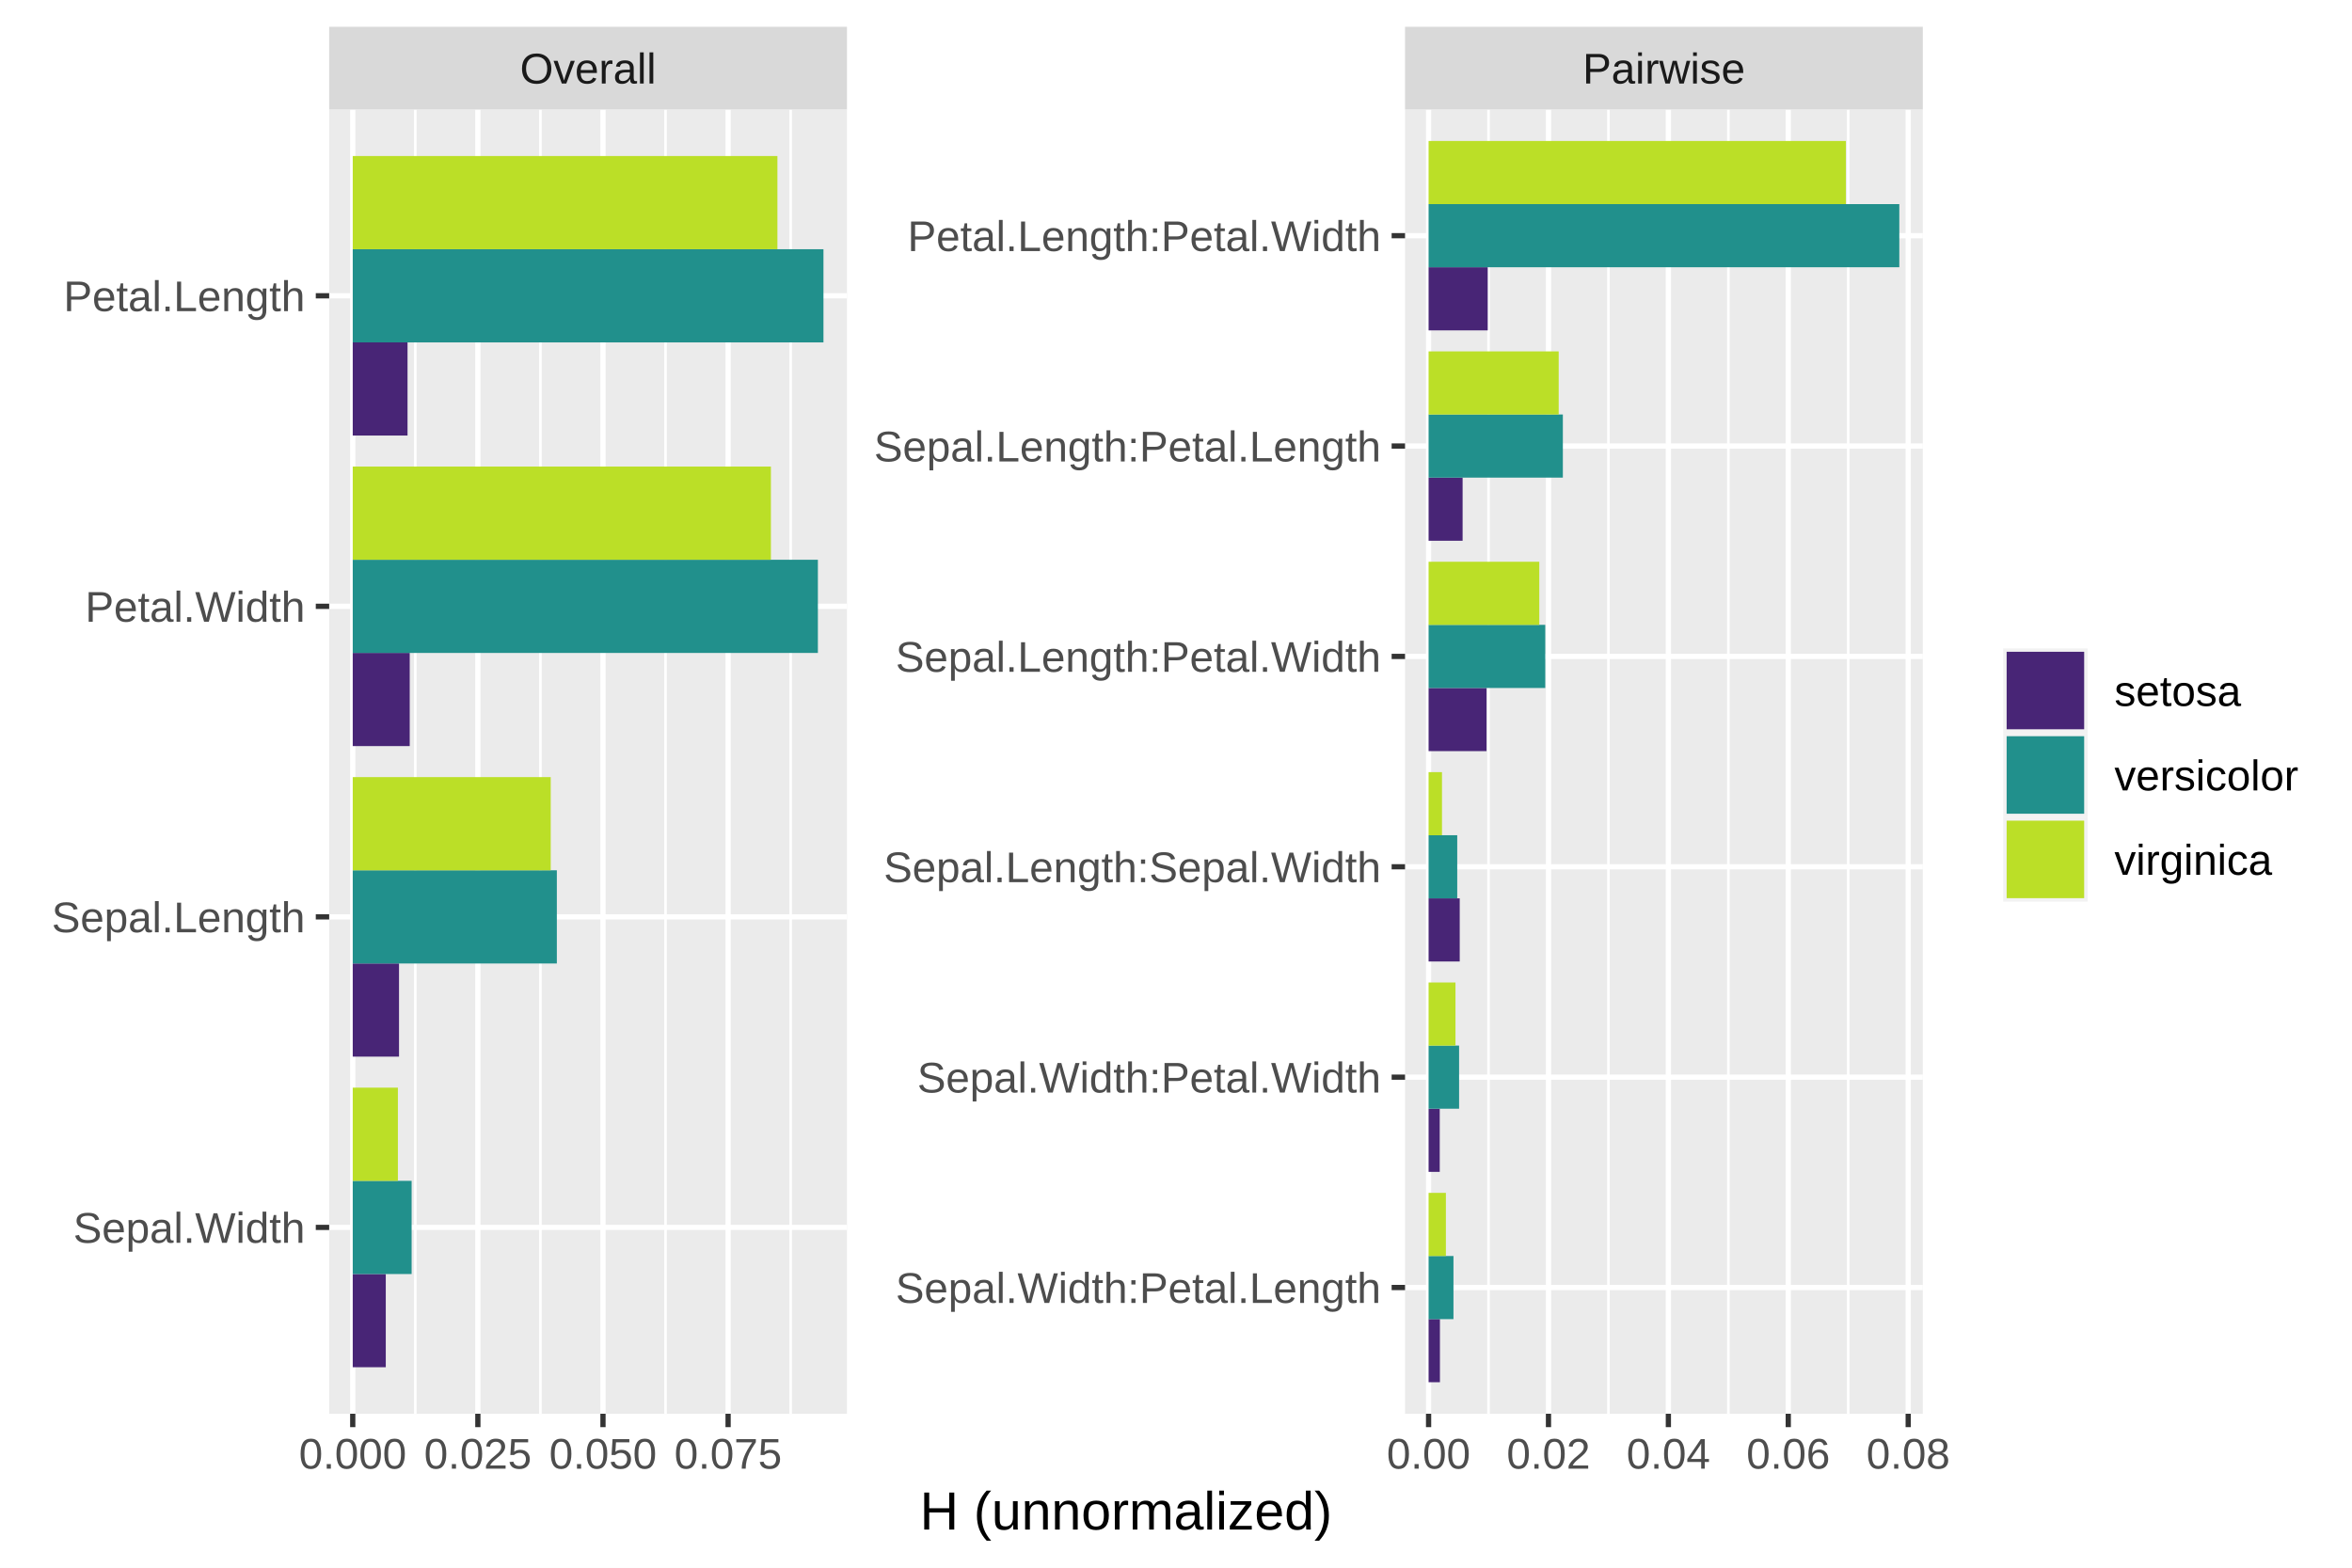
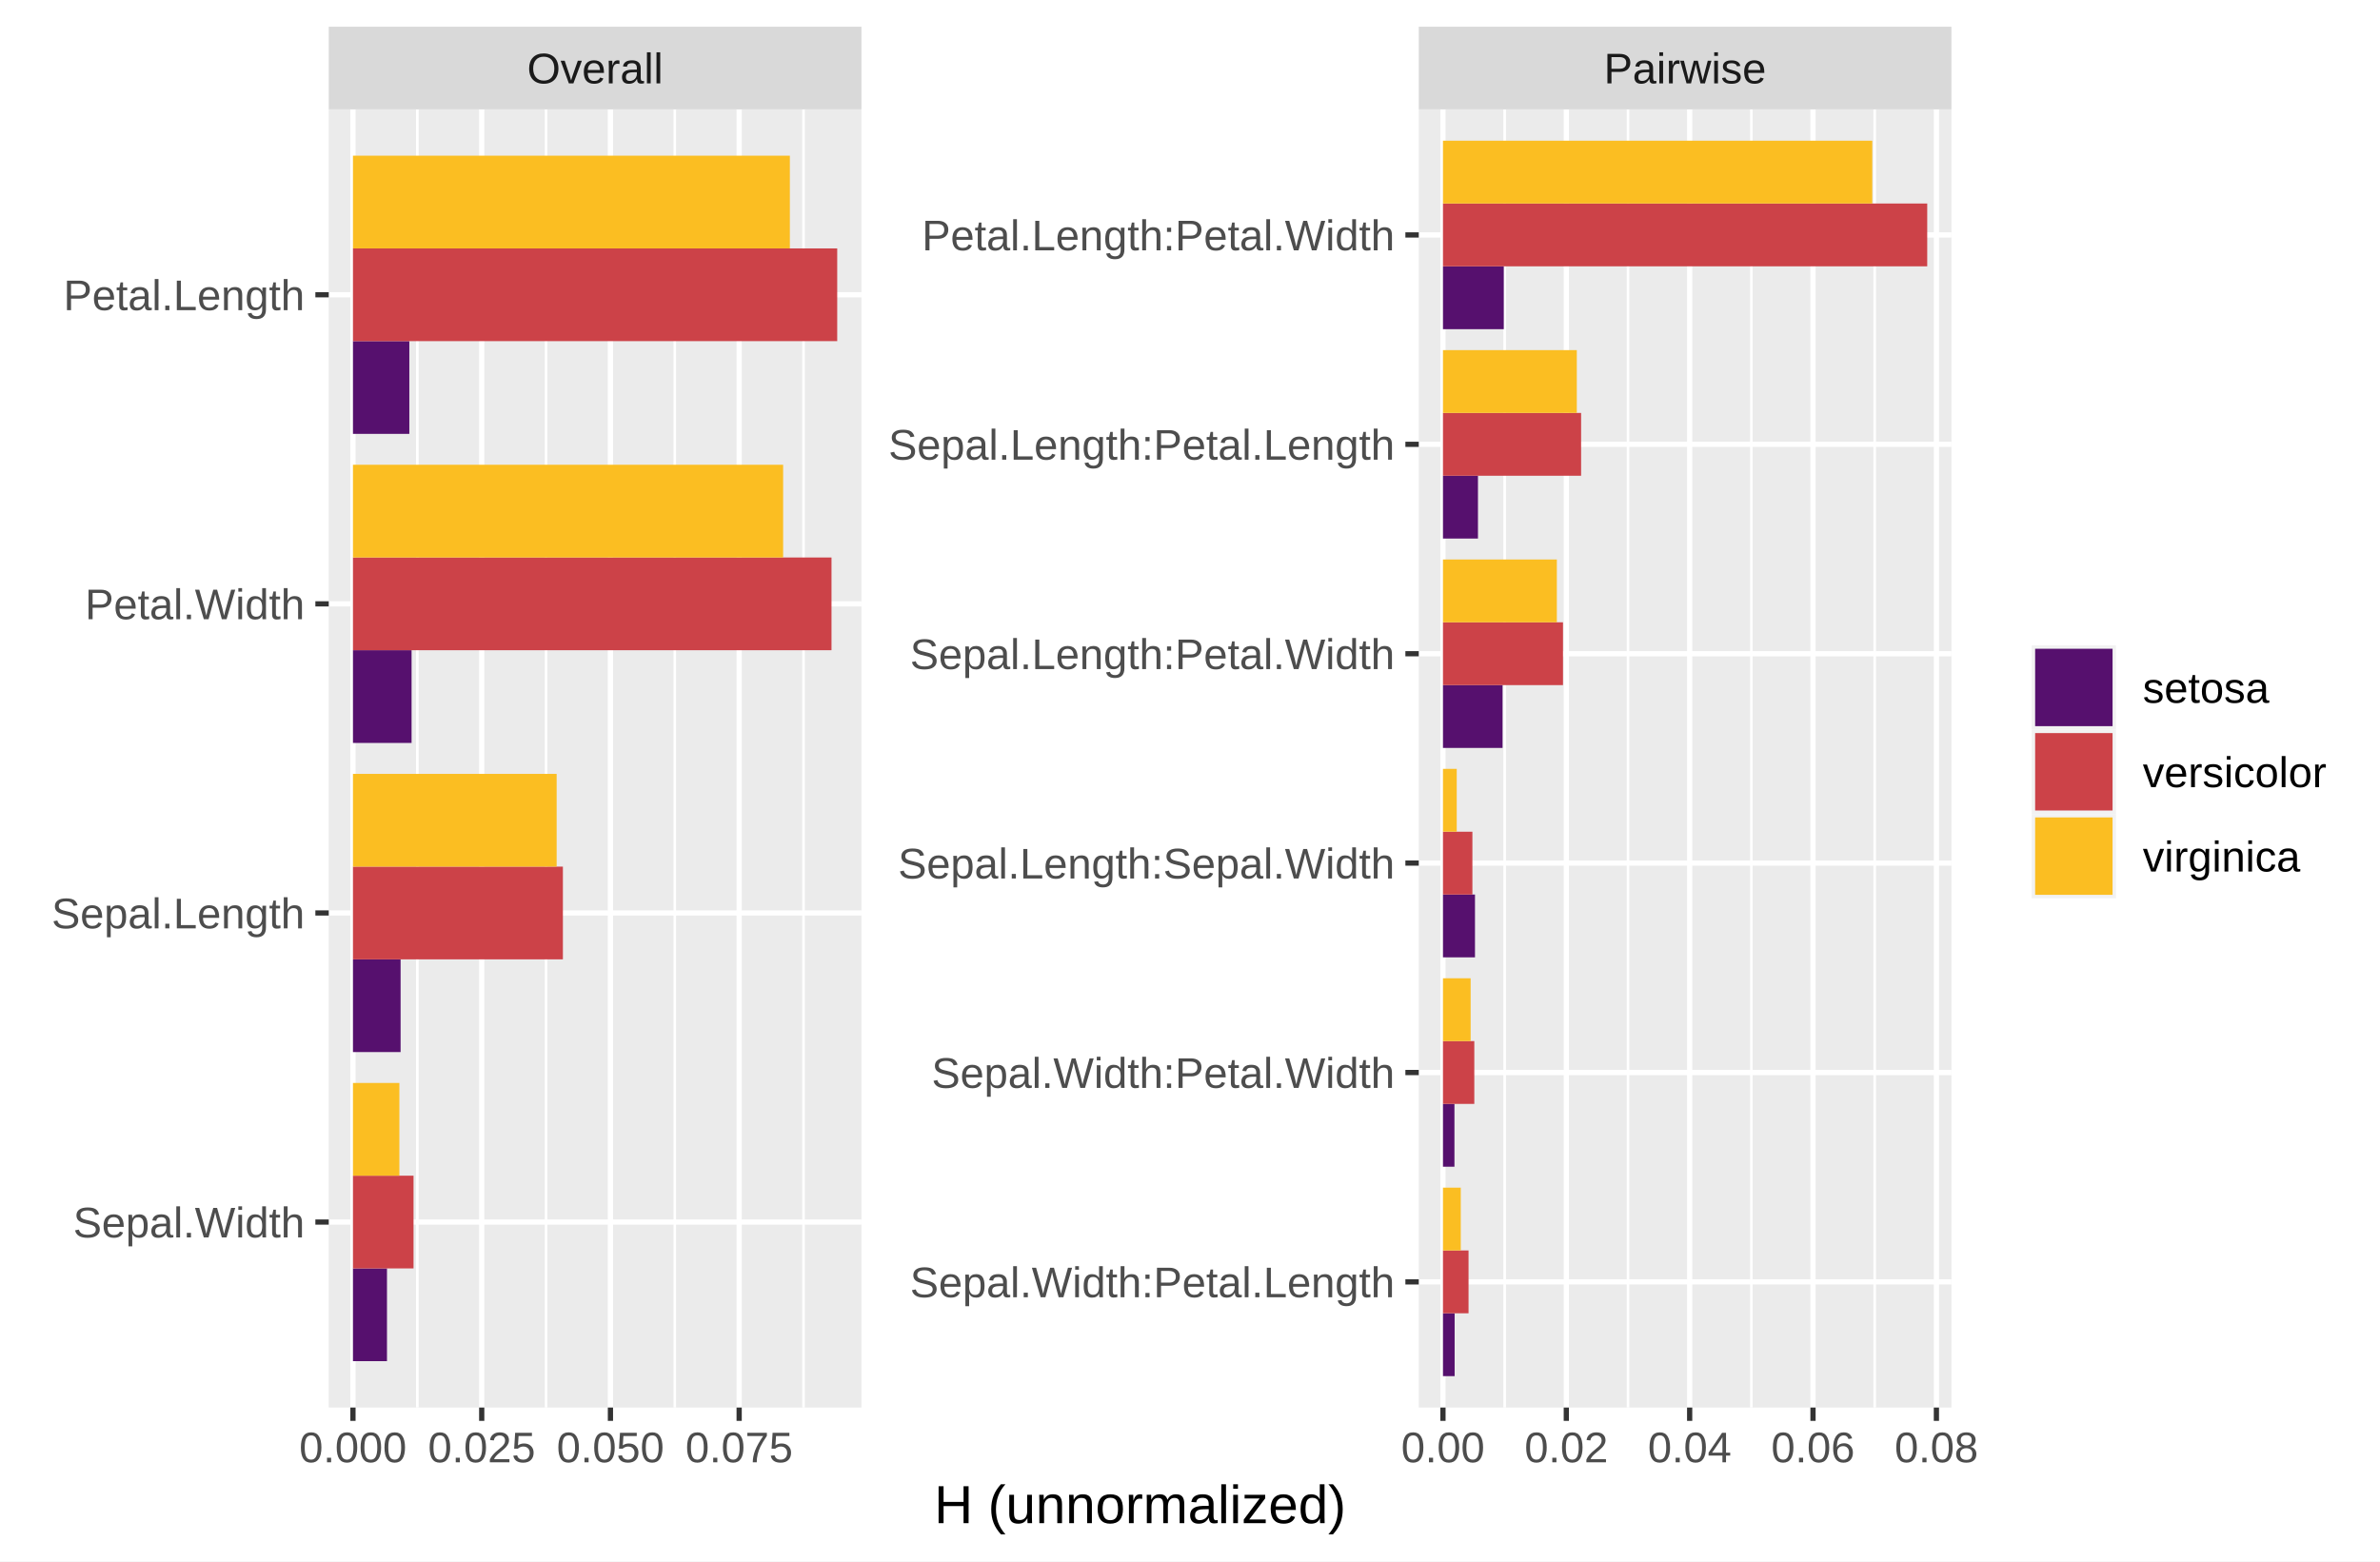
- <svg xmlns="http://www.w3.org/2000/svg" class="svglite" width="481.22pt" height="320.81pt" viewBox="0 0 481.22 320.81">
+ <svg xmlns="http://www.w3.org/2000/svg" class="svglite" width="487.59pt" height="319.90pt" viewBox="0 0 487.59 319.90">
  <defs>
    <style type="text/css">
    .svglite line, .svglite polyline, .svglite polygon, .svglite path, .svglite rect, .svglite circle {
      fill: none;
      stroke: #000000;
      stroke-linecap: round;
      stroke-linejoin: round;
      stroke-miterlimit: 10.00;
    }
    .svglite text {
      white-space: pre;
    }
  </style>
  </defs>
  <rect width="100%" height="100%" style="stroke: none; fill: #FFFFFF;" />
  <defs>
-     <clipPath id="cpMC4wMHw0ODEuMjJ8MC4wMHwzMjAuODE=">
-       <rect x="0.00" y="0.00" width="481.22" height="320.81" />
+     <clipPath id="cpMC4wMHw0ODcuNTl8MC4wMHwzMTkuOTA=">
+       <rect x="0.00" y="0.00" width="487.59" height="319.90" />
    </clipPath>
  </defs>
-   <g clip-path="url(#cpMC4wMHw0ODEuMjJ8MC4wMHwzMjAuODE=)">
-     <rect x="0.00" y="0.00" width="481.22" height="320.81" style="stroke-width: 1.07; stroke: #FFFFFF; fill: #FFFFFF;" />
+   <g clip-path="url(#cpMC4wMHw0ODcuNTl8MC4wMHwzMTkuOTA=)">
+     <rect x="0.00" y="0" width="487.59" height="319.90" style="stroke-width: 1.07; stroke: #FFFFFF; fill: #FFFFFF;" />
  </g>
  <defs>
-     <clipPath id="cpNjcuMzV8MTczLjI5fDIyLjQwfDI4OS4zMQ==">
-       <rect x="67.35" y="22.40" width="105.94" height="266.92" />
+     <clipPath id="cpNjcuMzV8MTc2LjQ4fDIyLjQwfDI4OC40MA==">
+       <rect x="67.35" y="22.40" width="109.13" height="266.01" />
    </clipPath>
  </defs>
-   <g clip-path="url(#cpNjcuMzV8MTczLjI5fDIyLjQwfDI4OS4zMQ==)">
-     <rect x="67.35" y="22.40" width="105.94" height="266.92" style="stroke-width: 1.07; stroke: none; fill: #EBEBEB;" />
-     <polyline points="84.97,289.31 84.97,22.40 " style="stroke-width: 0.53; stroke: #FFFFFF; stroke-linecap: butt;" />
-     <polyline points="110.57,289.31 110.57,22.40 " style="stroke-width: 0.53; stroke: #FFFFFF; stroke-linecap: butt;" />
-     <polyline points="136.17,289.31 136.17,22.40 " style="stroke-width: 0.53; stroke: #FFFFFF; stroke-linecap: butt;" />
-     <polyline points="161.77,289.31 161.77,22.40 " style="stroke-width: 0.53; stroke: #FFFFFF; stroke-linecap: butt;" />
-     <polyline points="67.35,251.18 173.29,251.18 " style="stroke-width: 1.07; stroke: #FFFFFF; stroke-linecap: butt;" />
-     <polyline points="67.35,187.63 173.29,187.63 " style="stroke-width: 1.07; stroke: #FFFFFF; stroke-linecap: butt;" />
-     <polyline points="67.35,124.08 173.29,124.08 " style="stroke-width: 1.07; stroke: #FFFFFF; stroke-linecap: butt;" />
-     <polyline points="67.35,60.53 173.29,60.53 " style="stroke-width: 1.07; stroke: #FFFFFF; stroke-linecap: butt;" />
-     <polyline points="72.17,289.31 72.17,22.40 " style="stroke-width: 1.07; stroke: #FFFFFF; stroke-linecap: butt;" />
-     <polyline points="97.77,289.31 97.77,22.40 " style="stroke-width: 1.07; stroke: #FFFFFF; stroke-linecap: butt;" />
-     <polyline points="123.37,289.31 123.37,22.40 " style="stroke-width: 1.07; stroke: #FFFFFF; stroke-linecap: butt;" />
-     <polyline points="148.97,289.31 148.97,22.40 " style="stroke-width: 1.07; stroke: #FFFFFF; stroke-linecap: butt;" />
-     <rect x="72.17" y="70.06" width="11.21" height="19.07" style="stroke-width: 1.07; stroke: none; stroke-linecap: butt; stroke-linejoin: miter; fill: #482576;" />
-     <rect x="72.17" y="133.61" width="11.66" height="19.07" style="stroke-width: 1.07; stroke: none; stroke-linecap: butt; stroke-linejoin: miter; fill: #482576;" />
-     <rect x="72.17" y="197.16" width="9.47" height="19.07" style="stroke-width: 1.07; stroke: none; stroke-linecap: butt; stroke-linejoin: miter; fill: #482576;" />
-     <rect x="72.17" y="260.72" width="6.76" height="19.07" style="stroke-width: 1.07; stroke: none; stroke-linecap: butt; stroke-linejoin: miter; fill: #482576;" />
-     <rect x="72.17" y="51.00" width="96.31" height="19.07" style="stroke-width: 1.07; stroke: none; stroke-linecap: butt; stroke-linejoin: miter; fill: #21908C;" />
-     <rect x="72.17" y="114.55" width="95.17" height="19.07" style="stroke-width: 1.07; stroke: none; stroke-linecap: butt; stroke-linejoin: miter; fill: #21908C;" />
-     <rect x="72.17" y="178.10" width="41.76" height="19.07" style="stroke-width: 1.07; stroke: none; stroke-linecap: butt; stroke-linejoin: miter; fill: #21908C;" />
-     <rect x="72.17" y="241.65" width="12.05" height="19.07" style="stroke-width: 1.07; stroke: none; stroke-linecap: butt; stroke-linejoin: miter; fill: #21908C;" />
-     <rect x="72.17" y="31.93" width="86.89" height="19.07" style="stroke-width: 1.07; stroke: none; stroke-linecap: butt; stroke-linejoin: miter; fill: #BBDF27;" />
-     <rect x="72.17" y="95.48" width="85.56" height="19.07" style="stroke-width: 1.07; stroke: none; stroke-linecap: butt; stroke-linejoin: miter; fill: #BBDF27;" />
-     <rect x="72.17" y="159.03" width="40.51" height="19.07" style="stroke-width: 1.07; stroke: none; stroke-linecap: butt; stroke-linejoin: miter; fill: #BBDF27;" />
-     <rect x="72.17" y="222.58" width="9.24" height="19.07" style="stroke-width: 1.07; stroke: none; stroke-linecap: butt; stroke-linejoin: miter; fill: #BBDF27;" />
+   <g clip-path="url(#cpNjcuMzV8MTc2LjQ4fDIyLjQwfDI4OC40MA==)">
+     <rect x="67.35" y="22.40" width="109.13" height="266.01" style="stroke-width: 1.07; stroke: none; fill: #EBEBEB;" />
+     <polyline points="85.50,288.40 85.50,22.40 " style="stroke-width: 0.53; stroke: #FFFFFF; stroke-linecap: butt;" />
+     <polyline points="111.87,288.40 111.87,22.40 " style="stroke-width: 0.53; stroke: #FFFFFF; stroke-linecap: butt;" />
+     <polyline points="138.24,288.40 138.24,22.40 " style="stroke-width: 0.53; stroke: #FFFFFF; stroke-linecap: butt;" />
+     <polyline points="164.62,288.40 164.62,22.40 " style="stroke-width: 0.53; stroke: #FFFFFF; stroke-linecap: butt;" />
+     <polyline points="67.35,250.40 176.48,250.40 " style="stroke-width: 1.07; stroke: #FFFFFF; stroke-linecap: butt;" />
+     <polyline points="67.35,187.07 176.48,187.07 " style="stroke-width: 1.07; stroke: #FFFFFF; stroke-linecap: butt;" />
+     <polyline points="67.35,123.73 176.48,123.73 " style="stroke-width: 1.07; stroke: #FFFFFF; stroke-linecap: butt;" />
+     <polyline points="67.35,60.40 176.48,60.40 " style="stroke-width: 1.07; stroke: #FFFFFF; stroke-linecap: butt;" />
+     <polyline points="72.31,288.40 72.31,22.40 " style="stroke-width: 1.07; stroke: #FFFFFF; stroke-linecap: butt;" />
+     <polyline points="98.69,288.40 98.69,22.40 " style="stroke-width: 1.07; stroke: #FFFFFF; stroke-linecap: butt;" />
+     <polyline points="125.06,288.40 125.06,22.40 " style="stroke-width: 1.07; stroke: #FFFFFF; stroke-linecap: butt;" />
+     <polyline points="151.43,288.40 151.43,22.40 " style="stroke-width: 1.07; stroke: #FFFFFF; stroke-linecap: butt;" />
+     <rect x="72.31" y="69.90" width="11.55" height="19.00" style="stroke-width: 1.07; stroke: none; stroke-linecap: butt; stroke-linejoin: miter; fill: #56106E;" />
+     <rect x="72.31" y="133.23" width="12.01" height="19.00" style="stroke-width: 1.07; stroke: none; stroke-linecap: butt; stroke-linejoin: miter; fill: #56106E;" />
+     <rect x="72.31" y="196.57" width="9.76" height="19.00" style="stroke-width: 1.07; stroke: none; stroke-linecap: butt; stroke-linejoin: miter; fill: #56106E;" />
+     <rect x="72.31" y="259.90" width="6.97" height="19.00" style="stroke-width: 1.07; stroke: none; stroke-linecap: butt; stroke-linejoin: miter; fill: #56106E;" />
+     <rect x="72.31" y="50.90" width="99.21" height="19.00" style="stroke-width: 1.07; stroke: none; stroke-linecap: butt; stroke-linejoin: miter; fill: #CC4248;" />
+     <rect x="72.31" y="114.23" width="98.04" height="19.00" style="stroke-width: 1.07; stroke: none; stroke-linecap: butt; stroke-linejoin: miter; fill: #CC4248;" />
+     <rect x="72.31" y="177.57" width="43.01" height="19.00" style="stroke-width: 1.07; stroke: none; stroke-linecap: butt; stroke-linejoin: miter; fill: #CC4248;" />
+     <rect x="72.31" y="240.90" width="12.41" height="19.00" style="stroke-width: 1.07; stroke: none; stroke-linecap: butt; stroke-linejoin: miter; fill: #CC4248;" />
+     <rect x="72.31" y="31.90" width="89.51" height="19.00" style="stroke-width: 1.07; stroke: none; stroke-linecap: butt; stroke-linejoin: miter; fill: #FBBE22;" />
+     <rect x="72.31" y="95.23" width="88.13" height="19.00" style="stroke-width: 1.07; stroke: none; stroke-linecap: butt; stroke-linejoin: miter; fill: #FBBE22;" />
+     <rect x="72.31" y="158.57" width="41.73" height="19.00" style="stroke-width: 1.07; stroke: none; stroke-linecap: butt; stroke-linejoin: miter; fill: #FBBE22;" />
+     <rect x="72.31" y="221.90" width="9.51" height="19.00" style="stroke-width: 1.07; stroke: none; stroke-linecap: butt; stroke-linejoin: miter; fill: #FBBE22;" />
  </g>
-   <g clip-path="url(#cpMC4wMHw0ODEuMjJ8MC4wMHwzMjAuODE=)">
+   <g clip-path="url(#cpMC4wMHw0ODcuNTl8MC4wMHwzMTkuOTA=)">
</g>
  <defs>
-     <clipPath id="cpMjg3LjQ3fDM5My40MXwyMi40MHwyODkuMzE=">
-       <rect x="287.47" y="22.40" width="105.94" height="266.92" />
+     <clipPath id="cpMjkwLjY2fDM5OS43OXwyMi40MHwyODguNDA=">
+       <rect x="290.66" y="22.40" width="109.13" height="266.01" />
    </clipPath>
  </defs>
-   <g clip-path="url(#cpMjg3LjQ3fDM5My40MXwyMi40MHwyODkuMzE=)">
-     <rect x="287.47" y="22.40" width="105.94" height="266.92" style="stroke-width: 1.07; stroke: none; fill: #EBEBEB;" />
-     <polyline points="304.55,289.31 304.55,22.40 " style="stroke-width: 0.53; stroke: #FFFFFF; stroke-linecap: butt;" />
-     <polyline points="329.08,289.31 329.08,22.40 " style="stroke-width: 0.53; stroke: #FFFFFF; stroke-linecap: butt;" />
-     <polyline points="353.62,289.31 353.62,22.40 " style="stroke-width: 0.53; stroke: #FFFFFF; stroke-linecap: butt;" />
-     <polyline points="378.15,289.31 378.15,22.40 " style="stroke-width: 0.53; stroke: #FFFFFF; stroke-linecap: butt;" />
-     <polyline points="287.47,263.48 393.41,263.48 " style="stroke-width: 1.07; stroke: #FFFFFF; stroke-linecap: butt;" />
-     <polyline points="287.47,220.43 393.41,220.43 " style="stroke-width: 1.07; stroke: #FFFFFF; stroke-linecap: butt;" />
-     <polyline points="287.47,177.38 393.41,177.38 " style="stroke-width: 1.07; stroke: #FFFFFF; stroke-linecap: butt;" />
-     <polyline points="287.47,134.33 393.41,134.33 " style="stroke-width: 1.07; stroke: #FFFFFF; stroke-linecap: butt;" />
-     <polyline points="287.47,91.28 393.41,91.28 " style="stroke-width: 1.07; stroke: #FFFFFF; stroke-linecap: butt;" />
-     <polyline points="287.47,48.23 393.41,48.23 " style="stroke-width: 1.07; stroke: #FFFFFF; stroke-linecap: butt;" />
-     <polyline points="292.29,289.31 292.29,22.40 " style="stroke-width: 1.07; stroke: #FFFFFF; stroke-linecap: butt;" />
-     <polyline points="316.82,289.31 316.82,22.40 " style="stroke-width: 1.07; stroke: #FFFFFF; stroke-linecap: butt;" />
-     <polyline points="341.35,289.31 341.35,22.40 " style="stroke-width: 1.07; stroke: #FFFFFF; stroke-linecap: butt;" />
-     <polyline points="365.88,289.31 365.88,22.40 " style="stroke-width: 1.07; stroke: #FFFFFF; stroke-linecap: butt;" />
-     <polyline points="390.42,289.31 390.42,22.40 " style="stroke-width: 1.07; stroke: #FFFFFF; stroke-linecap: butt;" />
-     <rect x="292.29" y="54.69" width="12.10" height="12.92" style="stroke-width: 1.07; stroke: none; stroke-linecap: butt; stroke-linejoin: miter; fill: #482576;" />
-     <rect x="292.29" y="97.74" width="6.96" height="12.92" style="stroke-width: 1.07; stroke: none; stroke-linecap: butt; stroke-linejoin: miter; fill: #482576;" />
-     <rect x="292.29" y="140.79" width="11.86" height="12.92" style="stroke-width: 1.07; stroke: none; stroke-linecap: butt; stroke-linejoin: miter; fill: #482576;" />
-     <rect x="292.29" y="183.84" width="6.37" height="12.92" style="stroke-width: 1.07; stroke: none; stroke-linecap: butt; stroke-linejoin: miter; fill: #482576;" />
-     <rect x="292.29" y="226.89" width="2.28" height="12.92" style="stroke-width: 1.07; stroke: none; stroke-linecap: butt; stroke-linejoin: miter; fill: #482576;" />
-     <rect x="292.29" y="269.94" width="2.32" height="12.92" style="stroke-width: 1.07; stroke: none; stroke-linecap: butt; stroke-linejoin: miter; fill: #482576;" />
-     <rect x="292.29" y="41.77" width="96.31" height="12.92" style="stroke-width: 1.07; stroke: none; stroke-linecap: butt; stroke-linejoin: miter; fill: #21908C;" />
-     <rect x="292.29" y="84.82" width="27.47" height="12.92" style="stroke-width: 1.07; stroke: none; stroke-linecap: butt; stroke-linejoin: miter; fill: #21908C;" />
-     <rect x="292.29" y="127.87" width="23.87" height="12.92" style="stroke-width: 1.07; stroke: none; stroke-linecap: butt; stroke-linejoin: miter; fill: #21908C;" />
-     <rect x="292.29" y="170.92" width="5.86" height="12.92" style="stroke-width: 1.07; stroke: none; stroke-linecap: butt; stroke-linejoin: miter; fill: #21908C;" />
-     <rect x="292.29" y="213.97" width="6.24" height="12.92" style="stroke-width: 1.07; stroke: none; stroke-linecap: butt; stroke-linejoin: miter; fill: #21908C;" />
-     <rect x="292.29" y="257.03" width="5.09" height="12.92" style="stroke-width: 1.07; stroke: none; stroke-linecap: butt; stroke-linejoin: miter; fill: #21908C;" />
-     <rect x="292.29" y="28.85" width="85.38" height="12.92" style="stroke-width: 1.07; stroke: none; stroke-linecap: butt; stroke-linejoin: miter; fill: #BBDF27;" />
-     <rect x="292.29" y="71.91" width="26.62" height="12.92" style="stroke-width: 1.07; stroke: none; stroke-linecap: butt; stroke-linejoin: miter; fill: #BBDF27;" />
-     <rect x="292.29" y="114.96" width="22.65" height="12.92" style="stroke-width: 1.07; stroke: none; stroke-linecap: butt; stroke-linejoin: miter; fill: #BBDF27;" />
-     <rect x="292.29" y="158.01" width="2.74" height="12.92" style="stroke-width: 1.07; stroke: none; stroke-linecap: butt; stroke-linejoin: miter; fill: #BBDF27;" />
-     <rect x="292.29" y="201.06" width="5.50" height="12.92" style="stroke-width: 1.07; stroke: none; stroke-linecap: butt; stroke-linejoin: miter; fill: #BBDF27;" />
-     <rect x="292.29" y="244.11" width="3.54" height="12.92" style="stroke-width: 1.07; stroke: none; stroke-linecap: butt; stroke-linejoin: miter; fill: #BBDF27;" />
+   <g clip-path="url(#cpMjkwLjY2fDM5OS43OXwyMi40MHwyODguNDA=)">
+     <rect x="290.66" y="22.40" width="109.13" height="266.01" style="stroke-width: 1.07; stroke: none; fill: #EBEBEB;" />
+     <polyline points="308.26,288.40 308.26,22.40 " style="stroke-width: 0.53; stroke: #FFFFFF; stroke-linecap: butt;" />
+     <polyline points="333.53,288.40 333.53,22.40 " style="stroke-width: 0.53; stroke: #FFFFFF; stroke-linecap: butt;" />
+     <polyline points="358.80,288.40 358.80,22.40 " style="stroke-width: 0.53; stroke: #FFFFFF; stroke-linecap: butt;" />
+     <polyline points="384.07,288.40 384.07,22.40 " style="stroke-width: 0.53; stroke: #FFFFFF; stroke-linecap: butt;" />
+     <polyline points="290.66,262.66 399.79,262.66 " style="stroke-width: 1.07; stroke: #FFFFFF; stroke-linecap: butt;" />
+     <polyline points="290.66,219.76 399.79,219.76 " style="stroke-width: 1.07; stroke: #FFFFFF; stroke-linecap: butt;" />
+     <polyline points="290.66,176.85 399.79,176.85 " style="stroke-width: 1.07; stroke: #FFFFFF; stroke-linecap: butt;" />
+     <polyline points="290.66,133.95 399.79,133.95 " style="stroke-width: 1.07; stroke: #FFFFFF; stroke-linecap: butt;" />
+     <polyline points="290.66,91.04 399.79,91.04 " style="stroke-width: 1.07; stroke: #FFFFFF; stroke-linecap: butt;" />
+     <polyline points="290.66,48.14 399.79,48.14 " style="stroke-width: 1.07; stroke: #FFFFFF; stroke-linecap: butt;" />
+     <polyline points="295.62,288.40 295.62,22.40 " style="stroke-width: 1.07; stroke: #FFFFFF; stroke-linecap: butt;" />
+     <polyline points="320.89,288.40 320.89,22.40 " style="stroke-width: 1.07; stroke: #FFFFFF; stroke-linecap: butt;" />
+     <polyline points="346.16,288.40 346.16,22.40 " style="stroke-width: 1.07; stroke: #FFFFFF; stroke-linecap: butt;" />
+     <polyline points="371.43,288.40 371.43,22.40 " style="stroke-width: 1.07; stroke: #FFFFFF; stroke-linecap: butt;" />
+     <polyline points="396.71,288.40 396.71,22.40 " style="stroke-width: 1.07; stroke: #FFFFFF; stroke-linecap: butt;" />
+     <rect x="295.62" y="54.58" width="12.46" height="12.87" style="stroke-width: 1.07; stroke: none; stroke-linecap: butt; stroke-linejoin: miter; fill: #56106E;" />
+     <rect x="295.62" y="97.48" width="7.17" height="12.87" style="stroke-width: 1.07; stroke: none; stroke-linecap: butt; stroke-linejoin: miter; fill: #56106E;" />
+     <rect x="295.62" y="140.38" width="12.21" height="12.87" style="stroke-width: 1.07; stroke: none; stroke-linecap: butt; stroke-linejoin: miter; fill: #56106E;" />
+     <rect x="295.62" y="183.29" width="6.56" height="12.87" style="stroke-width: 1.07; stroke: none; stroke-linecap: butt; stroke-linejoin: miter; fill: #56106E;" />
+     <rect x="295.62" y="226.19" width="2.35" height="12.87" style="stroke-width: 1.07; stroke: none; stroke-linecap: butt; stroke-linejoin: miter; fill: #56106E;" />
+     <rect x="295.62" y="269.10" width="2.39" height="12.87" style="stroke-width: 1.07; stroke: none; stroke-linecap: butt; stroke-linejoin: miter; fill: #56106E;" />
+     <rect x="295.62" y="41.70" width="99.21" height="12.87" style="stroke-width: 1.07; stroke: none; stroke-linecap: butt; stroke-linejoin: miter; fill: #CC4248;" />
+     <rect x="295.62" y="84.61" width="28.30" height="12.87" style="stroke-width: 1.07; stroke: none; stroke-linecap: butt; stroke-linejoin: miter; fill: #CC4248;" />
+     <rect x="295.62" y="127.51" width="24.59" height="12.87" style="stroke-width: 1.07; stroke: none; stroke-linecap: butt; stroke-linejoin: miter; fill: #CC4248;" />
+     <rect x="295.62" y="170.42" width="6.03" height="12.87" style="stroke-width: 1.07; stroke: none; stroke-linecap: butt; stroke-linejoin: miter; fill: #CC4248;" />
+     <rect x="295.62" y="213.32" width="6.42" height="12.87" style="stroke-width: 1.07; stroke: none; stroke-linecap: butt; stroke-linejoin: miter; fill: #CC4248;" />
+     <rect x="295.62" y="256.22" width="5.24" height="12.87" style="stroke-width: 1.07; stroke: none; stroke-linecap: butt; stroke-linejoin: miter; fill: #CC4248;" />
+     <rect x="295.62" y="28.83" width="87.95" height="12.87" style="stroke-width: 1.07; stroke: none; stroke-linecap: butt; stroke-linejoin: miter; fill: #FBBE22;" />
+     <rect x="295.62" y="71.74" width="27.42" height="12.87" style="stroke-width: 1.07; stroke: none; stroke-linecap: butt; stroke-linejoin: miter; fill: #FBBE22;" />
+     <rect x="295.62" y="114.64" width="23.33" height="12.87" style="stroke-width: 1.07; stroke: none; stroke-linecap: butt; stroke-linejoin: miter; fill: #FBBE22;" />
+     <rect x="295.62" y="157.54" width="2.82" height="12.87" style="stroke-width: 1.07; stroke: none; stroke-linecap: butt; stroke-linejoin: miter; fill: #FBBE22;" />
+     <rect x="295.62" y="200.45" width="5.67" height="12.87" style="stroke-width: 1.07; stroke: none; stroke-linecap: butt; stroke-linejoin: miter; fill: #FBBE22;" />
+     <rect x="295.62" y="243.35" width="3.65" height="12.87" style="stroke-width: 1.07; stroke: none; stroke-linecap: butt; stroke-linejoin: miter; fill: #FBBE22;" />
  </g>
-   <g clip-path="url(#cpMC4wMHw0ODEuMjJ8MC4wMHwzMjAuODE=)">
+   <g clip-path="url(#cpMC4wMHw0ODcuNTl8MC4wMHwzMTkuOTA=)">
</g>
  <defs>
-     <clipPath id="cpNjcuMzV8MTczLjI5fDUuNDh8MjIuNDA=">
-       <rect x="67.35" y="5.48" width="105.94" height="16.92" />
+     <clipPath id="cpNjcuMzV8MTc2LjQ4fDUuNDh8MjIuNDA=">
+       <rect x="67.35" y="5.48" width="109.13" height="16.92" />
    </clipPath>
  </defs>
-   <g clip-path="url(#cpNjcuMzV8MTczLjI5fDUuNDh8MjIuNDA=)">
-     <rect x="67.35" y="5.48" width="105.94" height="16.92" style="stroke-width: 1.07; stroke: none; fill: #D9D9D9;" />
-     <text x="120.32" y="17.09" text-anchor="middle" style="font-size: 8.80px;fill: #1A1A1A; font-family: &quot;Arial&quot;;" textLength="27.87px" lengthAdjust="spacingAndGlyphs">Overall</text>
+   <g clip-path="url(#cpNjcuMzV8MTc2LjQ4fDUuNDh8MjIuNDA=)">
+     <rect x="67.35" y="5.48" width="109.13" height="16.92" style="stroke-width: 1.07; stroke: none; fill: #D9D9D9;" />
+     <text x="121.92" y="17.09" text-anchor="middle" style="font-size: 8.80px;fill: #1A1A1A; font-family: &quot;Arial&quot;;" textLength="27.87px" lengthAdjust="spacingAndGlyphs">Overall</text>
  </g>
-   <g clip-path="url(#cpMC4wMHw0ODEuMjJ8MC4wMHwzMjAuODE=)">
+   <g clip-path="url(#cpMC4wMHw0ODcuNTl8MC4wMHwzMTkuOTA=)">
</g>
  <defs>
-     <clipPath id="cpMjg3LjQ3fDM5My40MXw1LjQ4fDIyLjQw">
-       <rect x="287.47" y="5.48" width="105.94" height="16.92" />
+     <clipPath id="cpMjkwLjY2fDM5OS43OXw1LjQ4fDIyLjQw">
+       <rect x="290.66" y="5.48" width="109.13" height="16.92" />
    </clipPath>
  </defs>
-   <g clip-path="url(#cpMjg3LjQ3fDM5My40MXw1LjQ4fDIyLjQw)">
-     <rect x="287.47" y="5.48" width="105.94" height="16.92" style="stroke-width: 1.07; stroke: none; fill: #D9D9D9;" />
-     <text x="340.44" y="17.09" text-anchor="middle" style="font-size: 8.80px;fill: #1A1A1A; font-family: &quot;Arial&quot;;" textLength="33.24px" lengthAdjust="spacingAndGlyphs">Pairwise</text>
+   <g clip-path="url(#cpMjkwLjY2fDM5OS43OXw1LjQ4fDIyLjQw)">
+     <rect x="290.66" y="5.48" width="109.13" height="16.92" style="stroke-width: 1.07; stroke: none; fill: #D9D9D9;" />
+     <text x="345.22" y="17.09" text-anchor="middle" style="font-size: 8.80px;fill: #1A1A1A; font-family: &quot;Arial&quot;;" textLength="33.24px" lengthAdjust="spacingAndGlyphs">Pairwise</text>
  </g>
-   <g clip-path="url(#cpMC4wMHw0ODEuMjJ8MC4wMHwzMjAuODE=)">
-     <polyline points="72.17,292.05 72.17,289.31 " style="stroke-width: 1.07; stroke: #333333; stroke-linecap: butt;" />
-     <polyline points="97.77,292.05 97.77,289.31 " style="stroke-width: 1.07; stroke: #333333; stroke-linecap: butt;" />
-     <polyline points="123.37,292.05 123.37,289.31 " style="stroke-width: 1.07; stroke: #333333; stroke-linecap: butt;" />
-     <polyline points="148.97,292.05 148.97,289.31 " style="stroke-width: 1.07; stroke: #333333; stroke-linecap: butt;" />
-     <text x="72.17" y="300.55" text-anchor="middle" style="font-size: 8.80px;fill: #4D4D4D; font-family: &quot;Arial&quot;;" textLength="22.03px" lengthAdjust="spacingAndGlyphs">0.000</text>
-     <text x="97.77" y="300.55" text-anchor="middle" style="font-size: 8.80px;fill: #4D4D4D; font-family: &quot;Arial&quot;;" textLength="22.03px" lengthAdjust="spacingAndGlyphs">0.025</text>
-     <text x="123.37" y="300.55" text-anchor="middle" style="font-size: 8.80px;fill: #4D4D4D; font-family: &quot;Arial&quot;;" textLength="22.03px" lengthAdjust="spacingAndGlyphs">0.050</text>
-     <text x="148.97" y="300.55" text-anchor="middle" style="font-size: 8.80px;fill: #4D4D4D; font-family: &quot;Arial&quot;;" textLength="22.03px" lengthAdjust="spacingAndGlyphs">0.075</text>
-     <polyline points="292.29,292.05 292.29,289.31 " style="stroke-width: 1.07; stroke: #333333; stroke-linecap: butt;" />
-     <polyline points="316.82,292.05 316.82,289.31 " style="stroke-width: 1.07; stroke: #333333; stroke-linecap: butt;" />
-     <polyline points="341.35,292.05 341.35,289.31 " style="stroke-width: 1.07; stroke: #333333; stroke-linecap: butt;" />
-     <polyline points="365.88,292.05 365.88,289.31 " style="stroke-width: 1.07; stroke: #333333; stroke-linecap: butt;" />
-     <polyline points="390.42,292.05 390.42,289.31 " style="stroke-width: 1.07; stroke: #333333; stroke-linecap: butt;" />
-     <text x="292.29" y="300.55" text-anchor="middle" style="font-size: 8.80px;fill: #4D4D4D; font-family: &quot;Arial&quot;;" textLength="17.14px" lengthAdjust="spacingAndGlyphs">0.00</text>
-     <text x="316.82" y="300.55" text-anchor="middle" style="font-size: 8.80px;fill: #4D4D4D; font-family: &quot;Arial&quot;;" textLength="17.14px" lengthAdjust="spacingAndGlyphs">0.02</text>
-     <text x="341.35" y="300.55" text-anchor="middle" style="font-size: 8.80px;fill: #4D4D4D; font-family: &quot;Arial&quot;;" textLength="17.14px" lengthAdjust="spacingAndGlyphs">0.04</text>
-     <text x="365.88" y="300.55" text-anchor="middle" style="font-size: 8.80px;fill: #4D4D4D; font-family: &quot;Arial&quot;;" textLength="17.14px" lengthAdjust="spacingAndGlyphs">0.06</text>
-     <text x="390.42" y="300.55" text-anchor="middle" style="font-size: 8.80px;fill: #4D4D4D; font-family: &quot;Arial&quot;;" textLength="17.14px" lengthAdjust="spacingAndGlyphs">0.08</text>
-     <text x="282.54" y="266.63" text-anchor="end" style="font-size: 8.80px;fill: #4D4D4D; font-family: &quot;Arial&quot;;" textLength="99.33px" lengthAdjust="spacingAndGlyphs">Sepal.Width:Petal.Length</text>
-     <text x="282.54" y="223.58" text-anchor="end" style="font-size: 8.80px;fill: #4D4D4D; font-family: &quot;Arial&quot;;" textLength="94.90px" lengthAdjust="spacingAndGlyphs">Sepal.Width:Petal.Width</text>
-     <text x="282.54" y="180.53" text-anchor="end" style="font-size: 8.80px;fill: #4D4D4D; font-family: &quot;Arial&quot;;" textLength="101.78px" lengthAdjust="spacingAndGlyphs">Sepal.Length:Sepal.Width</text>
-     <text x="282.54" y="137.48" text-anchor="end" style="font-size: 8.80px;fill: #4D4D4D; font-family: &quot;Arial&quot;;" textLength="99.33px" lengthAdjust="spacingAndGlyphs">Sepal.Length:Petal.Width</text>
-     <text x="282.54" y="94.43" text-anchor="end" style="font-size: 8.80px;fill: #4D4D4D; font-family: &quot;Arial&quot;;" textLength="103.77px" lengthAdjust="spacingAndGlyphs">Sepal.Length:Petal.Length</text>
-     <text x="282.54" y="51.38" text-anchor="end" style="font-size: 8.80px;fill: #4D4D4D; font-family: &quot;Arial&quot;;" textLength="96.88px" lengthAdjust="spacingAndGlyphs">Petal.Length:Petal.Width</text>
-     <polyline points="284.73,263.48 287.47,263.48 " style="stroke-width: 1.07; stroke: #333333; stroke-linecap: butt;" />
-     <polyline points="284.73,220.43 287.47,220.43 " style="stroke-width: 1.07; stroke: #333333; stroke-linecap: butt;" />
-     <polyline points="284.73,177.38 287.47,177.38 " style="stroke-width: 1.07; stroke: #333333; stroke-linecap: butt;" />
-     <polyline points="284.73,134.33 287.47,134.33 " style="stroke-width: 1.07; stroke: #333333; stroke-linecap: butt;" />
-     <polyline points="284.73,91.28 287.47,91.28 " style="stroke-width: 1.07; stroke: #333333; stroke-linecap: butt;" />
-     <polyline points="284.73,48.23 287.47,48.23 " style="stroke-width: 1.07; stroke: #333333; stroke-linecap: butt;" />
-     <text x="62.42" y="254.33" text-anchor="end" style="font-size: 8.80px;fill: #4D4D4D; font-family: &quot;Arial&quot;;" textLength="47.45px" lengthAdjust="spacingAndGlyphs">Sepal.Width</text>
-     <text x="62.42" y="190.78" text-anchor="end" style="font-size: 8.80px;fill: #4D4D4D; font-family: &quot;Arial&quot;;" textLength="51.88px" lengthAdjust="spacingAndGlyphs">Sepal.Length</text>
-     <text x="62.42" y="127.23" text-anchor="end" style="font-size: 8.80px;fill: #4D4D4D; font-family: &quot;Arial&quot;;" textLength="45.00px" lengthAdjust="spacingAndGlyphs">Petal.Width</text>
-     <text x="62.42" y="63.68" text-anchor="end" style="font-size: 8.80px;fill: #4D4D4D; font-family: &quot;Arial&quot;;" textLength="49.44px" lengthAdjust="spacingAndGlyphs">Petal.Length</text>
-     <polyline points="64.61,251.18 67.35,251.18 " style="stroke-width: 1.07; stroke: #333333; stroke-linecap: butt;" />
-     <polyline points="64.61,187.63 67.35,187.63 " style="stroke-width: 1.07; stroke: #333333; stroke-linecap: butt;" />
-     <polyline points="64.61,124.08 67.35,124.08 " style="stroke-width: 1.07; stroke: #333333; stroke-linecap: butt;" />
-     <polyline points="64.61,60.53 67.35,60.53 " style="stroke-width: 1.07; stroke: #333333; stroke-linecap: butt;" />
-     <text x="230.38" y="313.01" text-anchor="middle" style="font-size: 11.00px; font-family: &quot;Arial&quot;;" textLength="84.38px" lengthAdjust="spacingAndGlyphs">H (unnormalized)</text>
-     <rect x="404.37" y="121.72" width="71.37" height="68.28" style="stroke-width: 1.07; stroke: none; fill: #FFFFFF;" />
-     <rect x="409.85" y="132.68" width="17.28" height="17.28" style="stroke-width: 1.07; stroke: none; fill: #F2F2F2;" />
-     <rect x="410.56" y="133.38" width="15.86" height="15.86" style="stroke-width: 1.07; stroke: none; stroke-linecap: butt; stroke-linejoin: miter; fill: #482576;" />
-     <rect x="409.85" y="149.96" width="17.28" height="17.28" style="stroke-width: 1.07; stroke: none; fill: #F2F2F2;" />
-     <rect x="410.56" y="150.66" width="15.86" height="15.86" style="stroke-width: 1.07; stroke: none; stroke-linecap: butt; stroke-linejoin: miter; fill: #21908C;" />
-     <rect x="409.85" y="167.24" width="17.28" height="17.28" style="stroke-width: 1.07; stroke: none; fill: #F2F2F2;" />
-     <rect x="410.56" y="167.94" width="15.86" height="15.86" style="stroke-width: 1.07; stroke: none; stroke-linecap: butt; stroke-linejoin: miter; fill: #BBDF27;" />
-     <text x="432.61" y="144.47" style="font-size: 8.80px; font-family: &quot;Arial&quot;;" textLength="25.93px" lengthAdjust="spacingAndGlyphs">setosa</text>
-     <text x="432.61" y="161.75" style="font-size: 8.80px; font-family: &quot;Arial&quot;;" textLength="37.65px" lengthAdjust="spacingAndGlyphs">versicolor</text>
-     <text x="432.61" y="179.03" style="font-size: 8.80px; font-family: &quot;Arial&quot;;" textLength="32.27px" lengthAdjust="spacingAndGlyphs">virginica</text>
+   <g clip-path="url(#cpMC4wMHw0ODcuNTl8MC4wMHwzMTkuOTA=)">
+     <polyline points="72.31,291.14 72.31,288.40 " style="stroke-width: 1.07; stroke: #333333; stroke-linecap: butt;" />
+     <polyline points="98.69,291.14 98.69,288.40 " style="stroke-width: 1.07; stroke: #333333; stroke-linecap: butt;" />
+     <polyline points="125.06,291.14 125.06,288.40 " style="stroke-width: 1.07; stroke: #333333; stroke-linecap: butt;" />
+     <polyline points="151.43,291.14 151.43,288.40 " style="stroke-width: 1.07; stroke: #333333; stroke-linecap: butt;" />
+     <text x="72.31" y="299.63" text-anchor="middle" style="font-size: 8.80px;fill: #4D4D4D; font-family: &quot;Arial&quot;;" textLength="22.03px" lengthAdjust="spacingAndGlyphs">0.000</text>
+     <text x="98.69" y="299.63" text-anchor="middle" style="font-size: 8.80px;fill: #4D4D4D; font-family: &quot;Arial&quot;;" textLength="22.03px" lengthAdjust="spacingAndGlyphs">0.025</text>
+     <text x="125.06" y="299.63" text-anchor="middle" style="font-size: 8.80px;fill: #4D4D4D; font-family: &quot;Arial&quot;;" textLength="22.03px" lengthAdjust="spacingAndGlyphs">0.050</text>
+     <text x="151.43" y="299.63" text-anchor="middle" style="font-size: 8.80px;fill: #4D4D4D; font-family: &quot;Arial&quot;;" textLength="22.03px" lengthAdjust="spacingAndGlyphs">0.075</text>
+     <polyline points="295.62,291.14 295.62,288.40 " style="stroke-width: 1.07; stroke: #333333; stroke-linecap: butt;" />
+     <polyline points="320.89,291.14 320.89,288.40 " style="stroke-width: 1.07; stroke: #333333; stroke-linecap: butt;" />
+     <polyline points="346.16,291.14 346.16,288.40 " style="stroke-width: 1.07; stroke: #333333; stroke-linecap: butt;" />
+     <polyline points="371.43,291.14 371.43,288.40 " style="stroke-width: 1.07; stroke: #333333; stroke-linecap: butt;" />
+     <polyline points="396.71,291.14 396.71,288.40 " style="stroke-width: 1.07; stroke: #333333; stroke-linecap: butt;" />
+     <text x="295.62" y="299.63" text-anchor="middle" style="font-size: 8.80px;fill: #4D4D4D; font-family: &quot;Arial&quot;;" textLength="17.14px" lengthAdjust="spacingAndGlyphs">0.00</text>
+     <text x="320.89" y="299.63" text-anchor="middle" style="font-size: 8.80px;fill: #4D4D4D; font-family: &quot;Arial&quot;;" textLength="17.14px" lengthAdjust="spacingAndGlyphs">0.02</text>
+     <text x="346.16" y="299.63" text-anchor="middle" style="font-size: 8.80px;fill: #4D4D4D; font-family: &quot;Arial&quot;;" textLength="17.14px" lengthAdjust="spacingAndGlyphs">0.04</text>
+     <text x="371.43" y="299.63" text-anchor="middle" style="font-size: 8.80px;fill: #4D4D4D; font-family: &quot;Arial&quot;;" textLength="17.14px" lengthAdjust="spacingAndGlyphs">0.06</text>
+     <text x="396.71" y="299.63" text-anchor="middle" style="font-size: 8.80px;fill: #4D4D4D; font-family: &quot;Arial&quot;;" textLength="17.14px" lengthAdjust="spacingAndGlyphs">0.08</text>
+     <text x="285.73" y="265.81" text-anchor="end" style="font-size: 8.80px;fill: #4D4D4D; font-family: &quot;Arial&quot;;" textLength="99.33px" lengthAdjust="spacingAndGlyphs">Sepal.Width:Petal.Length</text>
+     <text x="285.73" y="222.91" text-anchor="end" style="font-size: 8.80px;fill: #4D4D4D; font-family: &quot;Arial&quot;;" textLength="94.90px" lengthAdjust="spacingAndGlyphs">Sepal.Width:Petal.Width</text>
+     <text x="285.73" y="180.00" text-anchor="end" style="font-size: 8.80px;fill: #4D4D4D; font-family: &quot;Arial&quot;;" textLength="101.78px" lengthAdjust="spacingAndGlyphs">Sepal.Length:Sepal.Width</text>
+     <text x="285.73" y="137.10" text-anchor="end" style="font-size: 8.80px;fill: #4D4D4D; font-family: &quot;Arial&quot;;" textLength="99.33px" lengthAdjust="spacingAndGlyphs">Sepal.Length:Petal.Width</text>
+     <text x="285.73" y="94.19" text-anchor="end" style="font-size: 8.80px;fill: #4D4D4D; font-family: &quot;Arial&quot;;" textLength="103.77px" lengthAdjust="spacingAndGlyphs">Sepal.Length:Petal.Length</text>
+     <text x="285.73" y="51.29" text-anchor="end" style="font-size: 8.80px;fill: #4D4D4D; font-family: &quot;Arial&quot;;" textLength="96.88px" lengthAdjust="spacingAndGlyphs">Petal.Length:Petal.Width</text>
+     <polyline points="287.92,262.66 290.66,262.66 " style="stroke-width: 1.07; stroke: #333333; stroke-linecap: butt;" />
+     <polyline points="287.92,219.76 290.66,219.76 " style="stroke-width: 1.07; stroke: #333333; stroke-linecap: butt;" />
+     <polyline points="287.92,176.85 290.66,176.85 " style="stroke-width: 1.07; stroke: #333333; stroke-linecap: butt;" />
+     <polyline points="287.92,133.95 290.66,133.95 " style="stroke-width: 1.07; stroke: #333333; stroke-linecap: butt;" />
+     <polyline points="287.92,91.04 290.66,91.04 " style="stroke-width: 1.07; stroke: #333333; stroke-linecap: butt;" />
+     <polyline points="287.92,48.14 290.66,48.14 " style="stroke-width: 1.07; stroke: #333333; stroke-linecap: butt;" />
+     <text x="62.42" y="253.55" text-anchor="end" style="font-size: 8.80px;fill: #4D4D4D; font-family: &quot;Arial&quot;;" textLength="47.45px" lengthAdjust="spacingAndGlyphs">Sepal.Width</text>
+     <text x="62.42" y="190.22" text-anchor="end" style="font-size: 8.80px;fill: #4D4D4D; font-family: &quot;Arial&quot;;" textLength="51.88px" lengthAdjust="spacingAndGlyphs">Sepal.Length</text>
+     <text x="62.42" y="126.88" text-anchor="end" style="font-size: 8.80px;fill: #4D4D4D; font-family: &quot;Arial&quot;;" textLength="45.00px" lengthAdjust="spacingAndGlyphs">Petal.Width</text>
+     <text x="62.42" y="63.55" text-anchor="end" style="font-size: 8.80px;fill: #4D4D4D; font-family: &quot;Arial&quot;;" textLength="49.44px" lengthAdjust="spacingAndGlyphs">Petal.Length</text>
+     <polyline points="64.61,250.40 67.35,250.40 " style="stroke-width: 1.07; stroke: #333333; stroke-linecap: butt;" />
+     <polyline points="64.61,187.07 67.35,187.07 " style="stroke-width: 1.07; stroke: #333333; stroke-linecap: butt;" />
+     <polyline points="64.61,123.73 67.35,123.73 " style="stroke-width: 1.07; stroke: #333333; stroke-linecap: butt;" />
+     <polyline points="64.61,60.40 67.35,60.40 " style="stroke-width: 1.07; stroke: #333333; stroke-linecap: butt;" />
+     <text x="233.57" y="312.10" text-anchor="middle" style="font-size: 11.00px; font-family: &quot;Arial&quot;;" textLength="84.38px" lengthAdjust="spacingAndGlyphs">H (unnormalized)</text>
+     <rect x="410.75" y="121.26" width="71.37" height="68.28" style="stroke-width: 1.07; stroke: none; fill: #FFFFFF;" />
+     <rect x="416.23" y="132.22" width="17.28" height="17.28" style="stroke-width: 1.07; stroke: none; fill: #F2F2F2;" />
+     <rect x="416.94" y="132.93" width="15.86" height="15.86" style="stroke-width: 1.07; stroke: none; stroke-linecap: butt; stroke-linejoin: miter; fill: #56106E;" />
+     <rect x="416.23" y="149.50" width="17.28" height="17.28" style="stroke-width: 1.07; stroke: none; fill: #F2F2F2;" />
+     <rect x="416.94" y="150.21" width="15.86" height="15.86" style="stroke-width: 1.07; stroke: none; stroke-linecap: butt; stroke-linejoin: miter; fill: #CC4248;" />
+     <rect x="416.23" y="166.78" width="17.28" height="17.28" style="stroke-width: 1.07; stroke: none; fill: #F2F2F2;" />
+     <rect x="416.94" y="167.49" width="15.86" height="15.86" style="stroke-width: 1.07; stroke: none; stroke-linecap: butt; stroke-linejoin: miter; fill: #FBBE22;" />
+     <text x="438.99" y="144.01" style="font-size: 8.80px; font-family: &quot;Arial&quot;;" textLength="25.93px" lengthAdjust="spacingAndGlyphs">setosa</text>
+     <text x="438.99" y="161.29" style="font-size: 8.80px; font-family: &quot;Arial&quot;;" textLength="37.65px" lengthAdjust="spacingAndGlyphs">versicolor</text>
+     <text x="438.99" y="178.57" style="font-size: 8.80px; font-family: &quot;Arial&quot;;" textLength="32.27px" lengthAdjust="spacingAndGlyphs">virginica</text>
  </g>
</svg>
